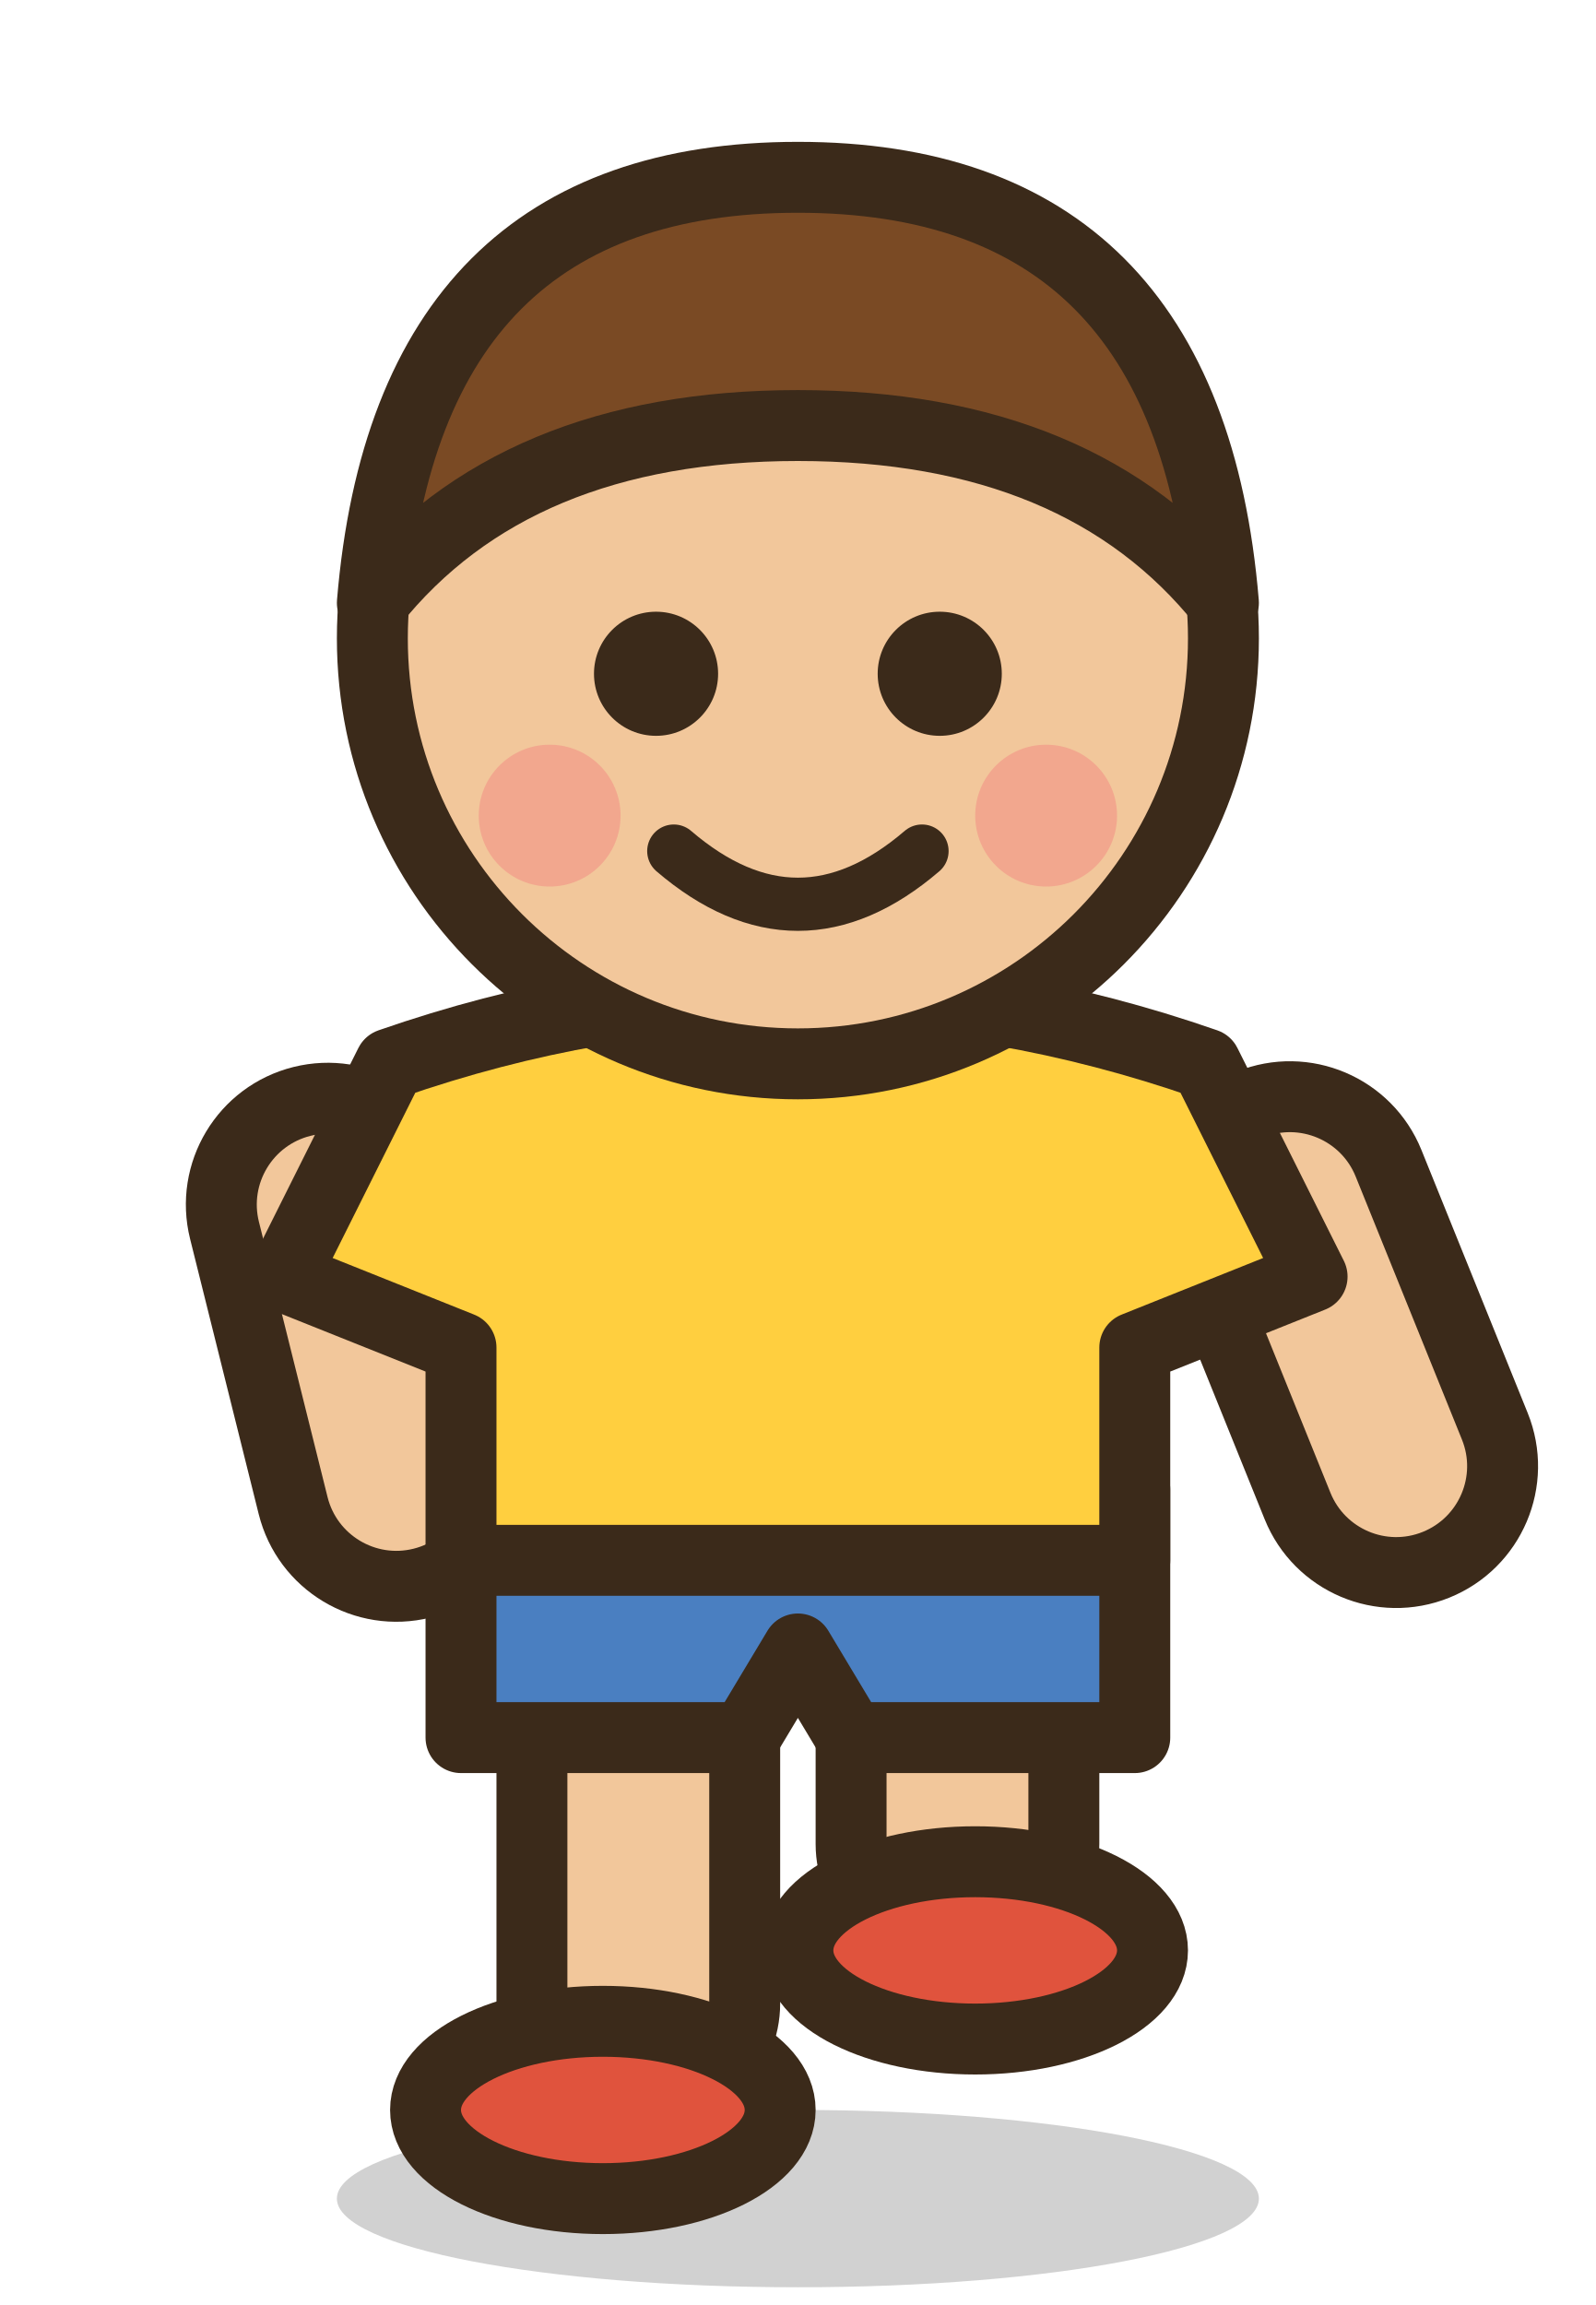
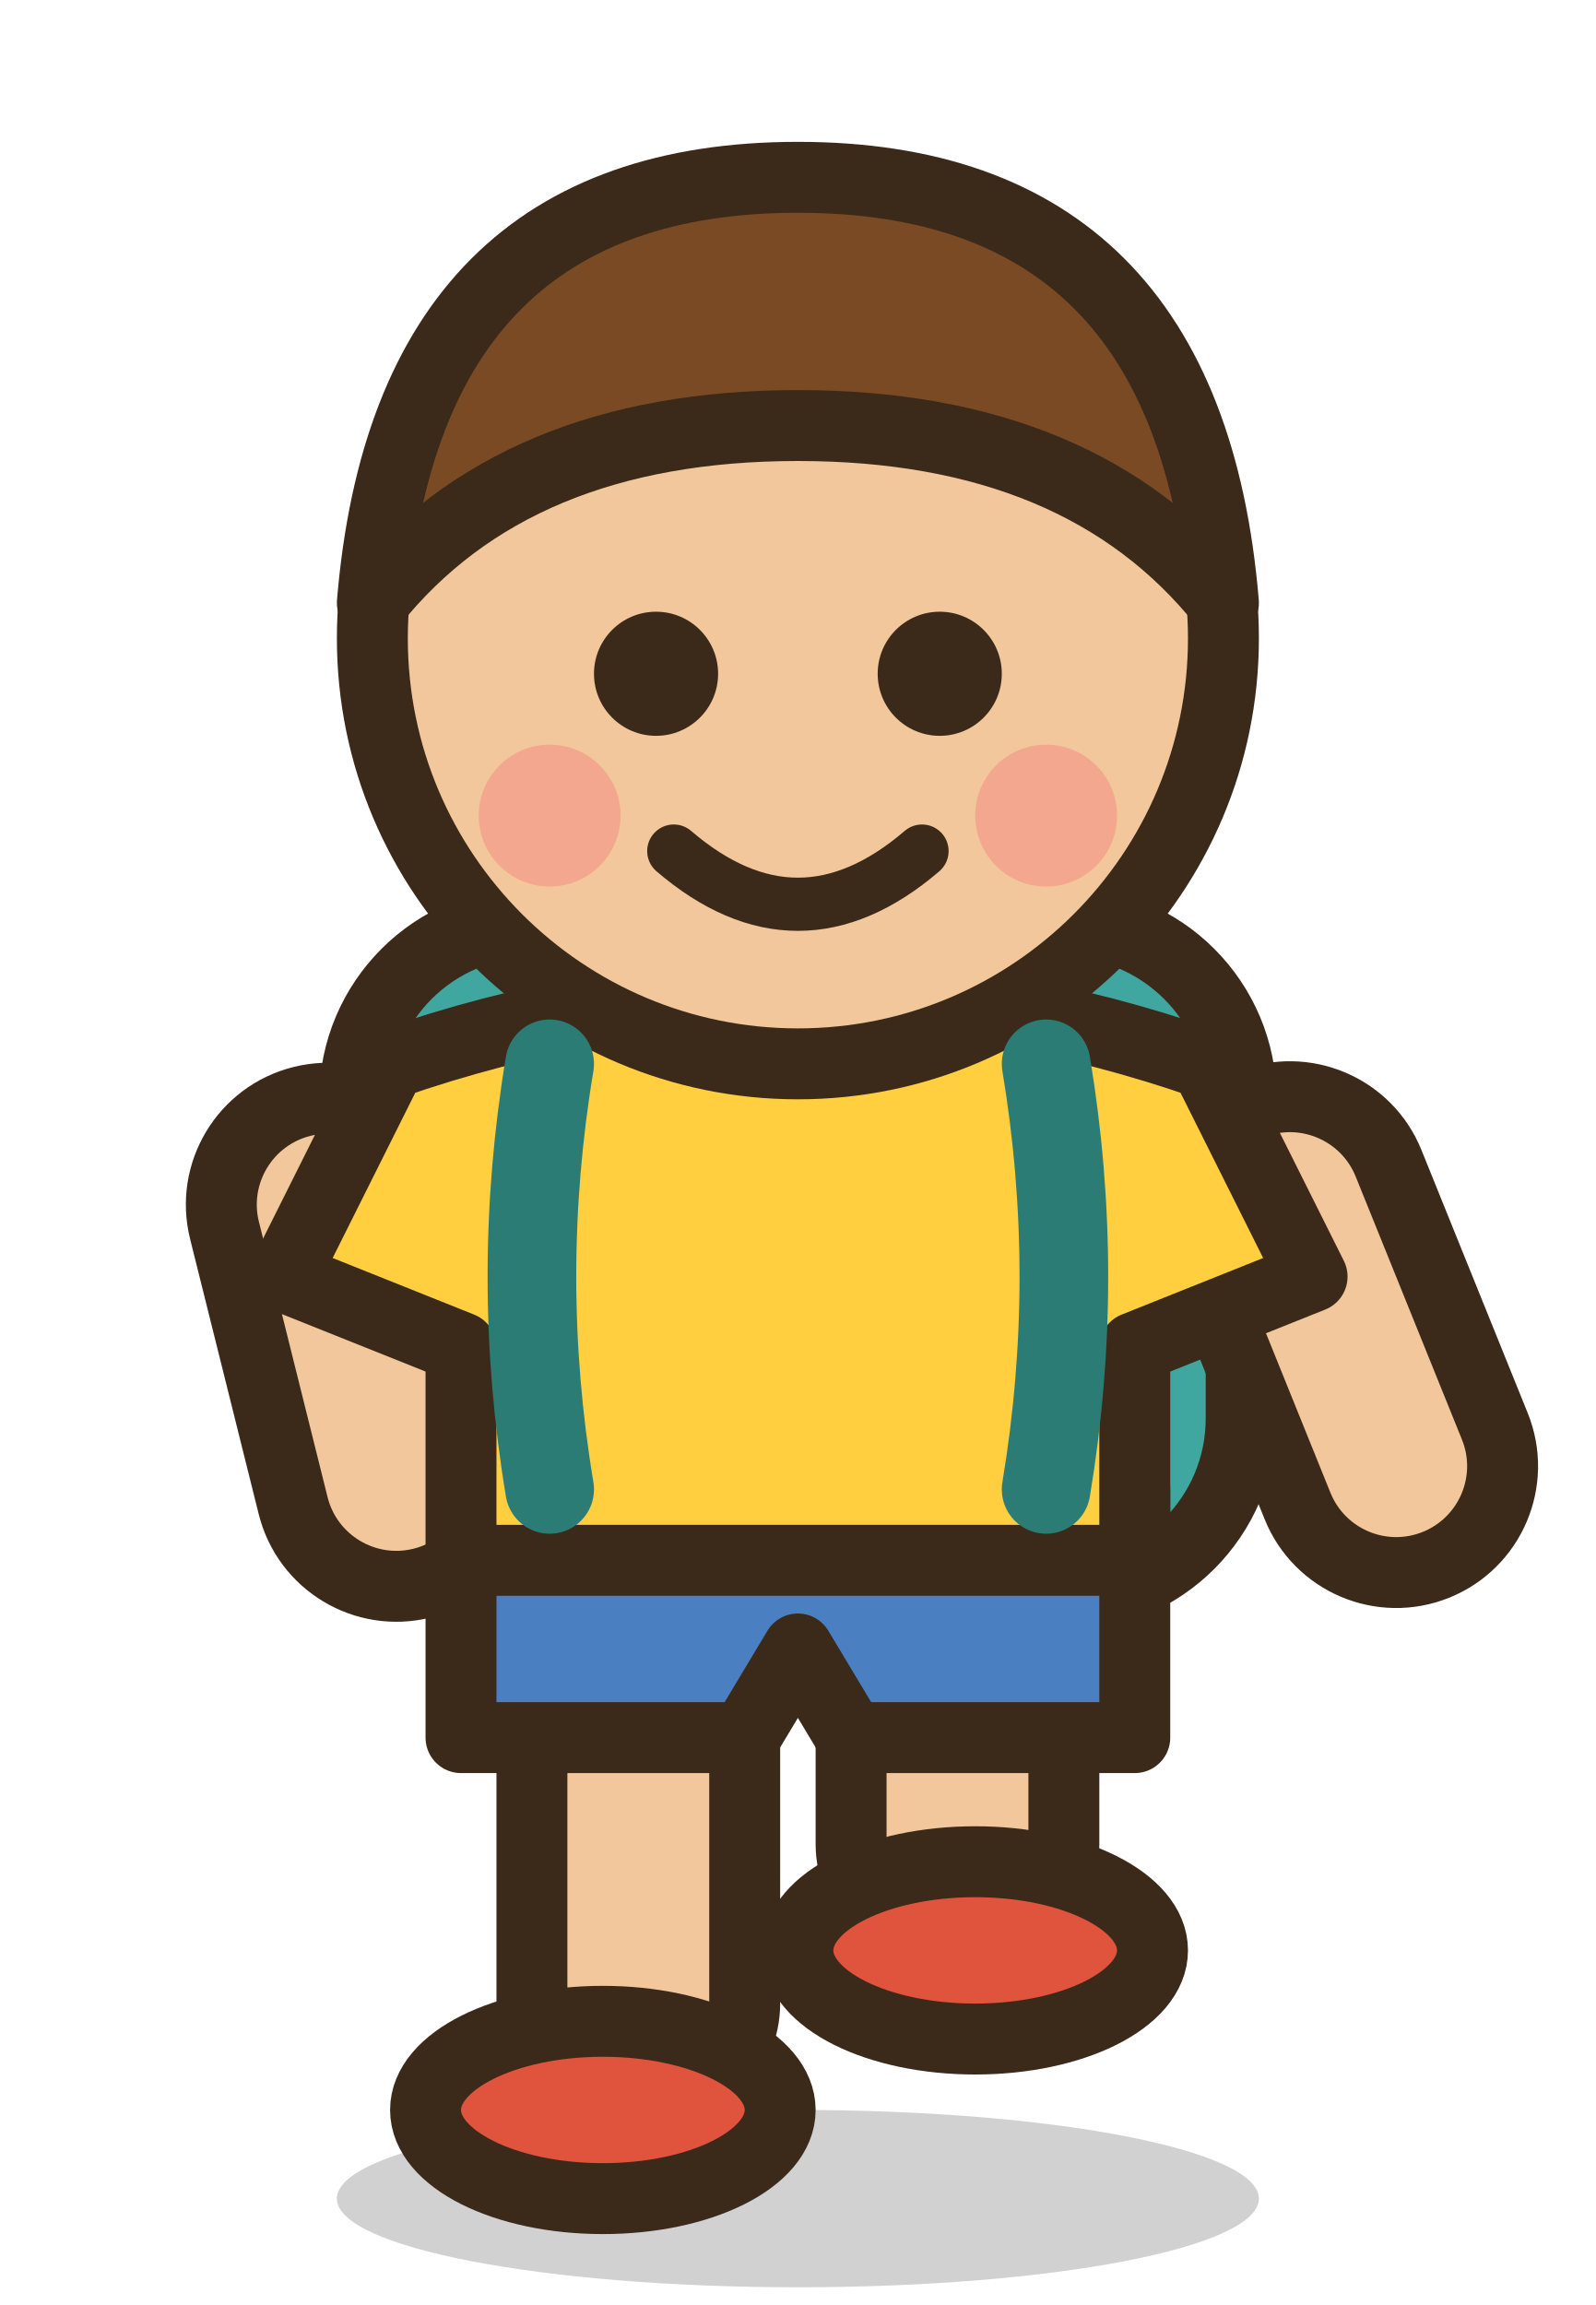
<svg xmlns="http://www.w3.org/2000/svg" width="90" height="130" viewBox="0 0 90 130">
  <g stroke="#3b2a1a" stroke-width="4" stroke-linejoin="round" stroke-linecap="round">
    <ellipse cx="45" cy="124" rx="26" ry="5" fill="#000" fill-opacity="0.18" stroke="none" />
+     <rect x="20" y="52" width="50" height="38" rx="10" fill="#3fa7a0" />
    <rect x="30" y="92" width="12" height="26" rx="5" fill="#f2c79b" />
    <rect x="48" y="92" width="12" height="17" rx="5" fill="#f2c79b" />
    <ellipse cx="34" cy="119" rx="10" ry="5" fill="#e0533d" />
    <ellipse cx="55" cy="110" rx="10" ry="5" fill="#e0533d" />
    <path d="M26 84 h38 v14 h-16 l-3 -5 l-3 5 h-16 z" fill="#4a7fc1" />
    <rect x="12" y="62" width="12" height="28" rx="6" fill="#f2c79b" transform="rotate(-14 18 66)" />
    <rect x="66" y="62" width="12" height="28" rx="6" fill="#f2c79b" transform="rotate(-22 72 66)" />
    <path d="M22 60 q23 -8 46 0 l6 12 l-10 4 v12 h-38 v-12 l-10 -4 z" fill="#ffcf3f" />
    <circle cx="45" cy="36" r="24" fill="#f2c79b" />
    <path d="M21 34 q2 -24 24 -24 q22 0 24 24 q-8 -10 -24 -10 q-16 0 -24 10 z" fill="#7a4a24" />
  </g>
+   <path d="M31 60 q-2 12 0 24" fill="none" stroke="#2c7c76" stroke-width="5" stroke-linecap="round" />
+   <path d="M59 60 q2 12 0 24" fill="none" stroke="#2c7c76" stroke-width="5" stroke-linecap="round" />
  <circle cx="37" cy="38" r="3.5" fill="#3b2a1a" />
  <circle cx="53" cy="38" r="3.5" fill="#3b2a1a" />
  <circle cx="31" cy="46" r="4" fill="#f39b8a" fill-opacity="0.7" />
  <circle cx="59" cy="46" r="4" fill="#f39b8a" fill-opacity="0.7" />
  <path d="M38 48 q7 6 14 0" fill="none" stroke="#3b2a1a" stroke-width="3" stroke-linecap="round" />
</svg>
